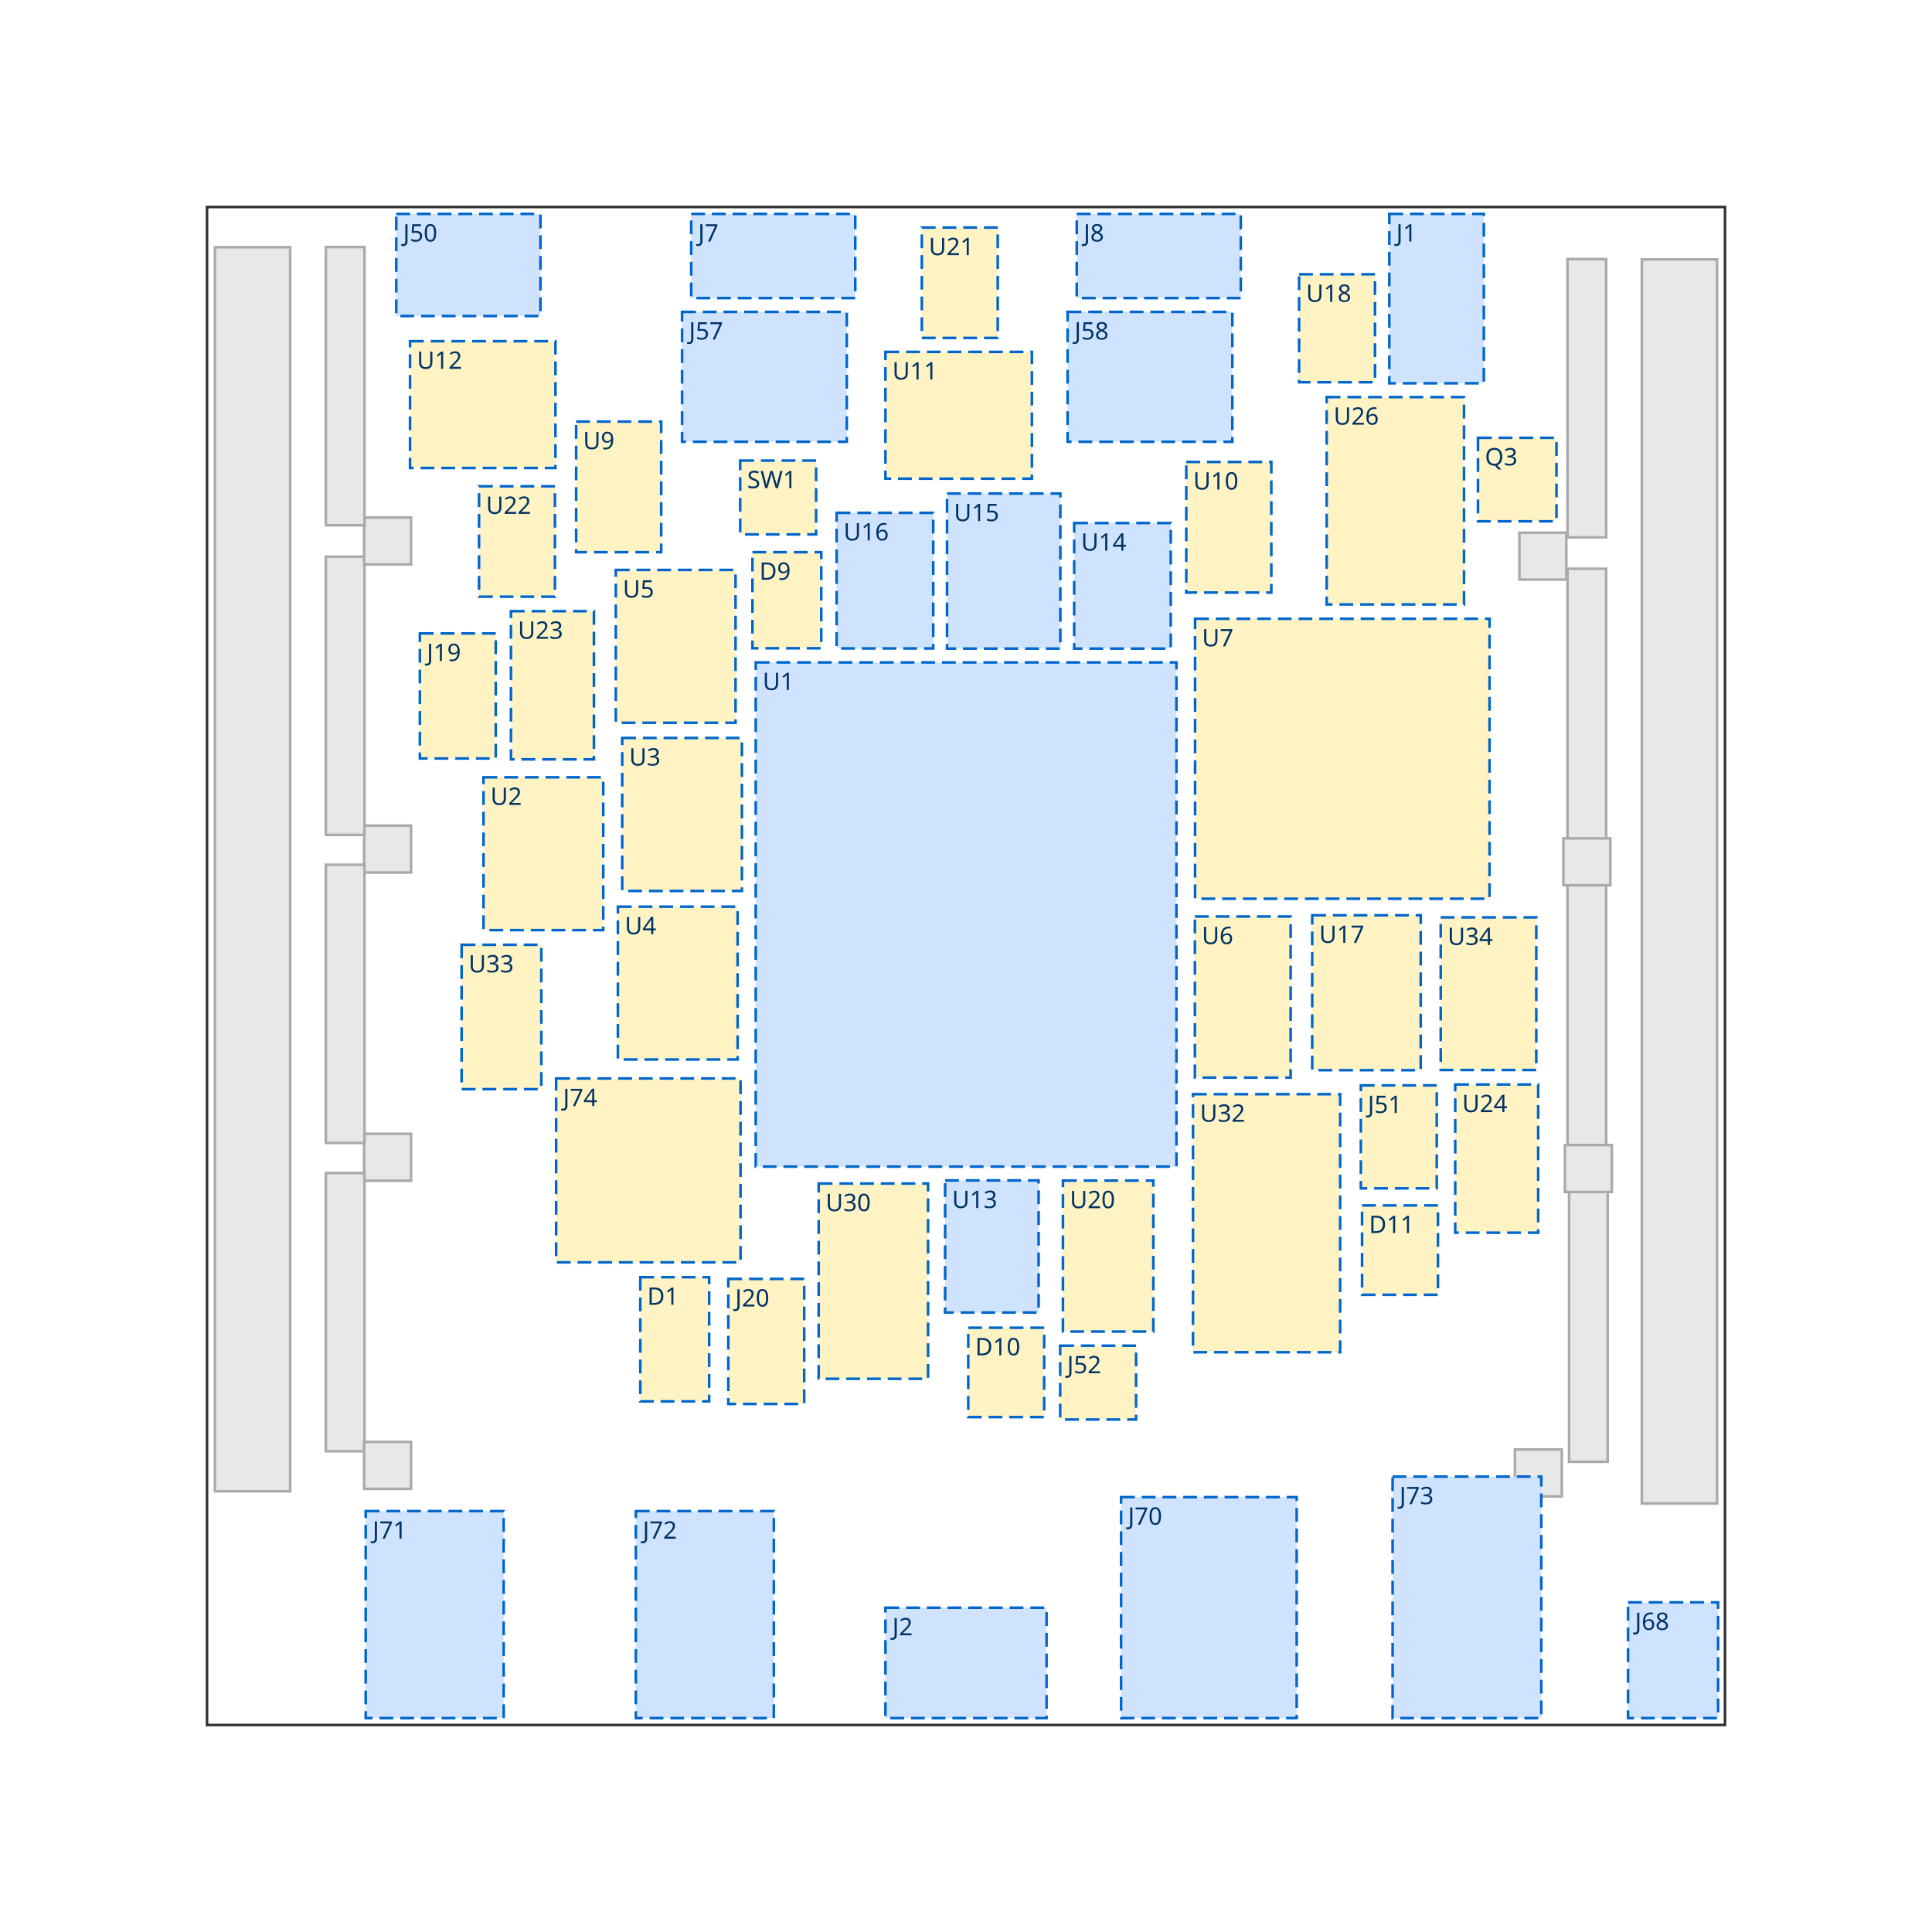
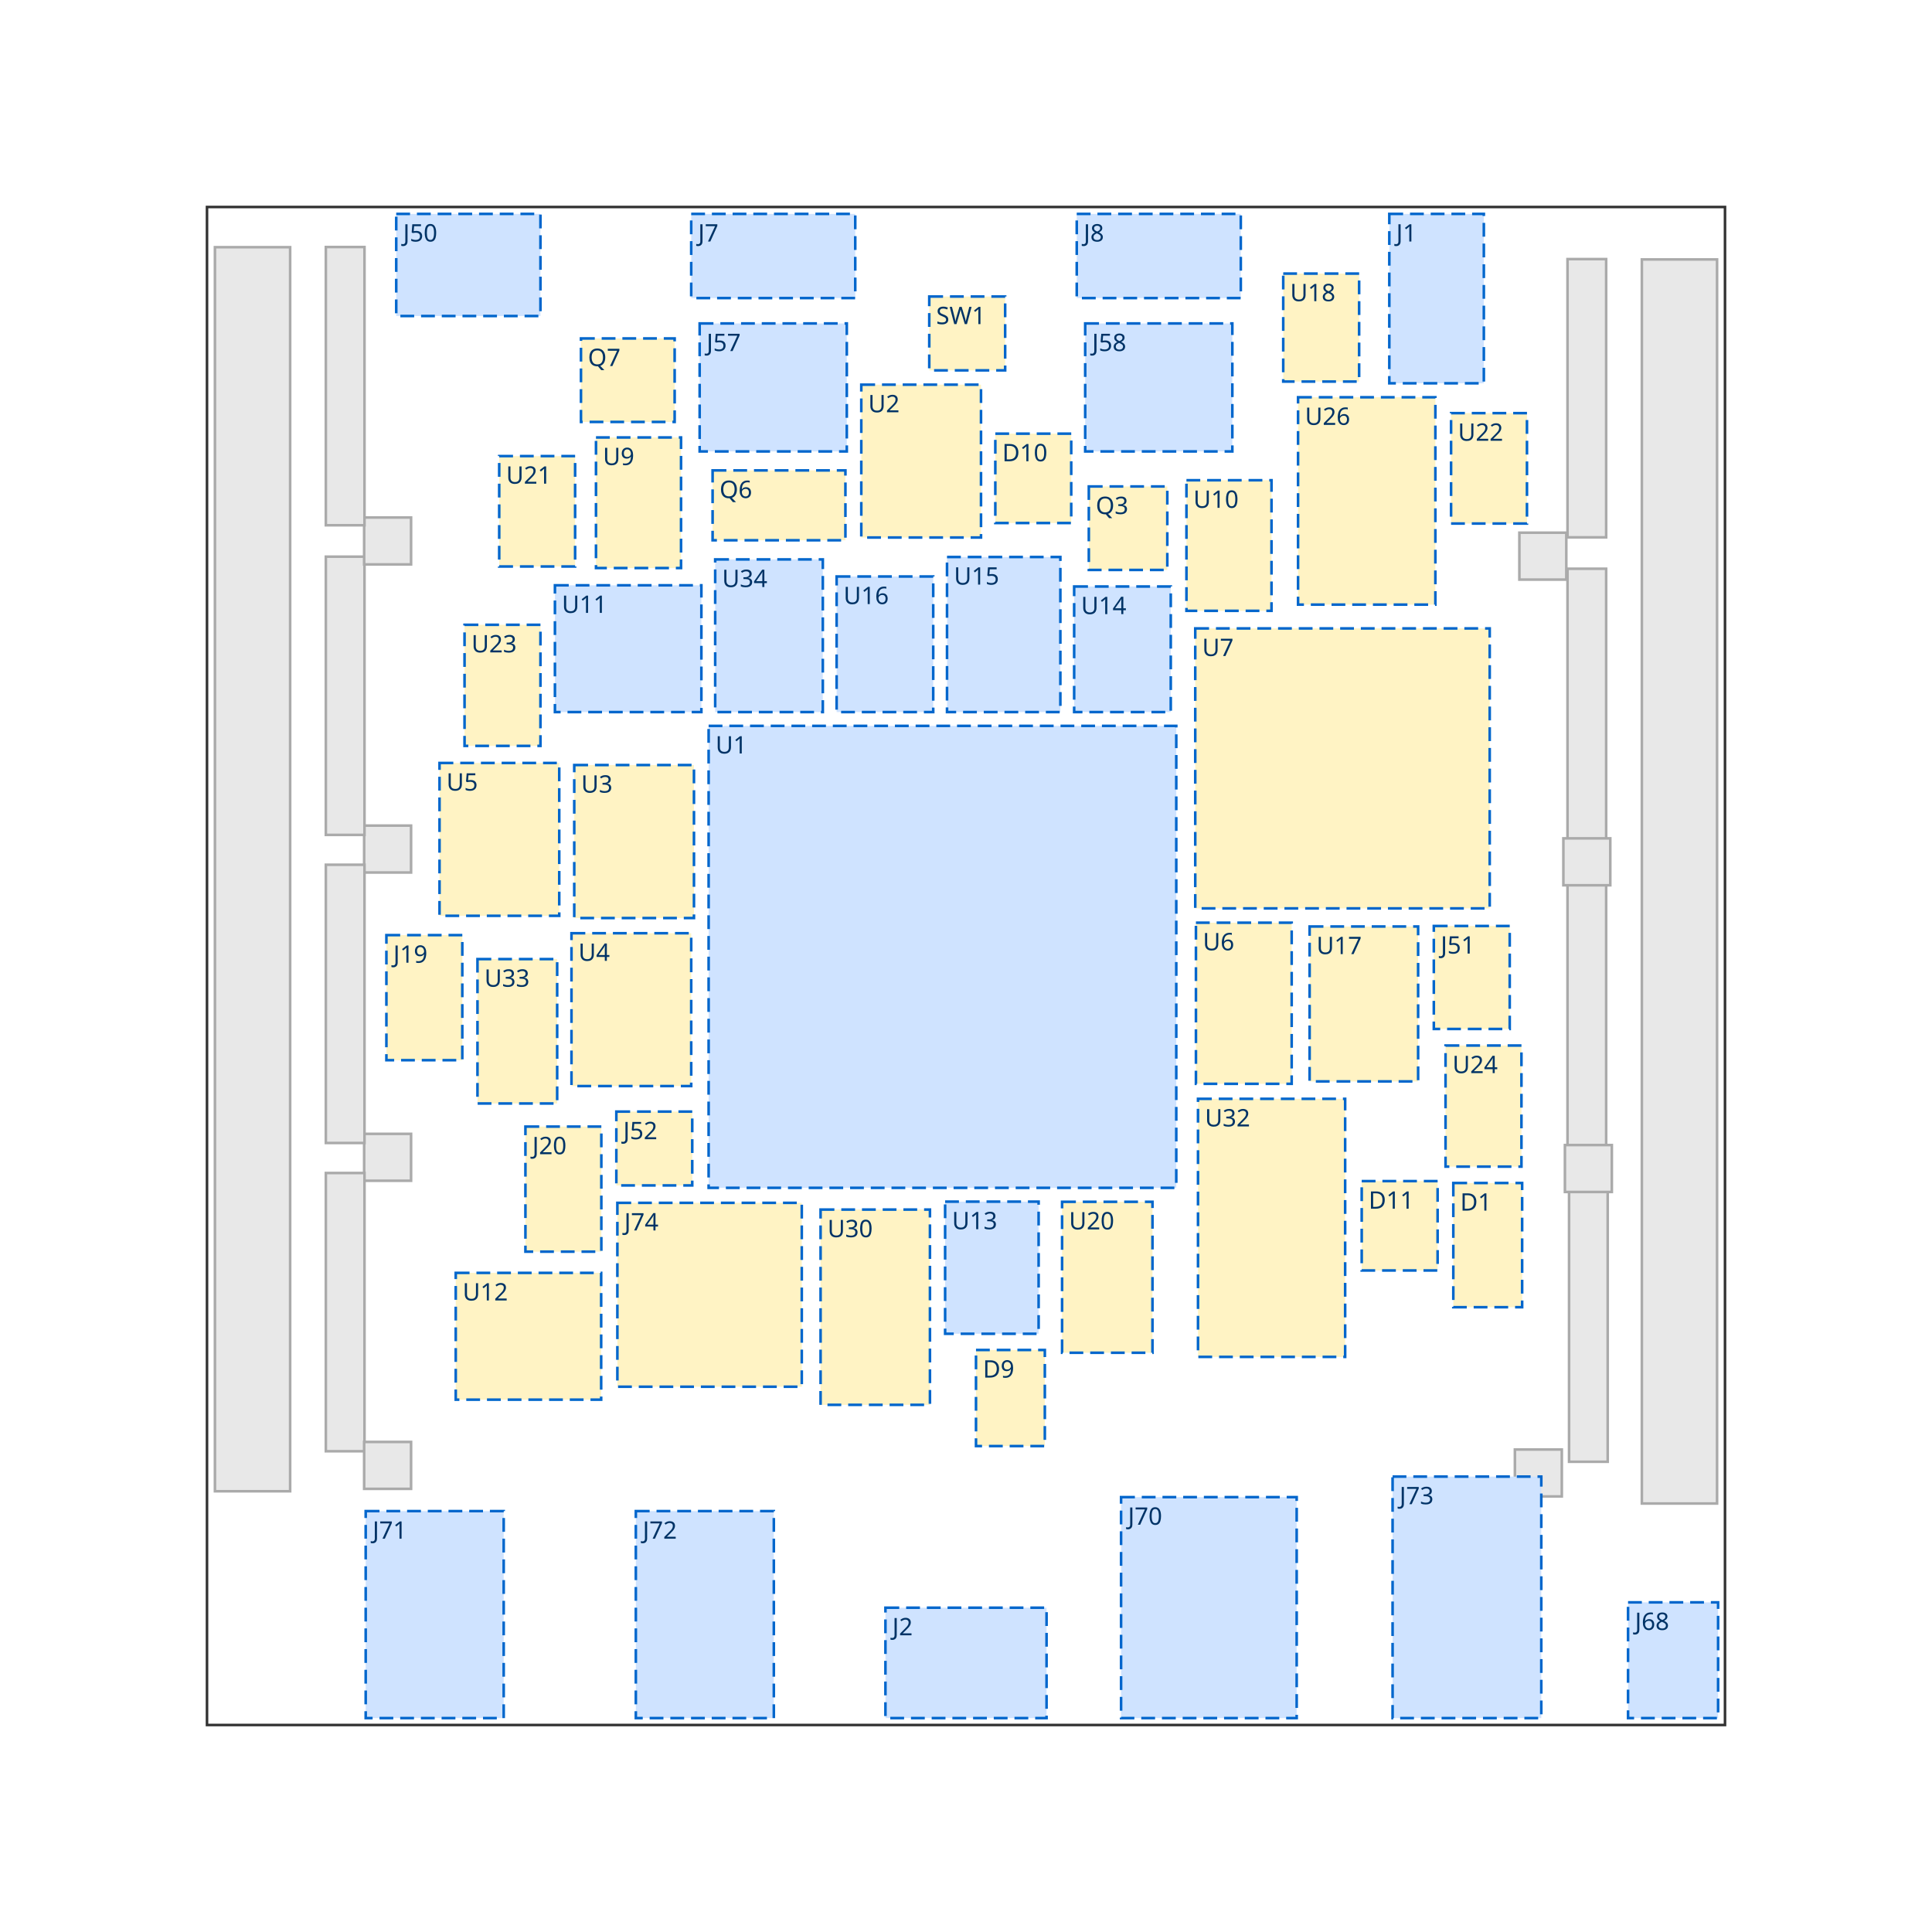
<svg xmlns="http://www.w3.org/2000/svg" width="1120" height="1120" style="background:#fff;font-family:sans-serif">
  <rect x="120.0" y="120.0" width="880.0" height="880.0" fill="none" stroke="#333" stroke-width="1.5" />
  <rect x="908.7" y="508.4" width="22.4" height="161.3" fill="#e8e8e8" stroke="#aaa" stroke-width="1.5" />
  <rect x="878.2" y="840.3" width="27.2" height="27.2" fill="#e8e8e8" stroke="#aaa" stroke-width="1.5" />
  <rect x="908.7" y="329.7" width="22.4" height="161.3" fill="#e8e8e8" stroke="#aaa" stroke-width="1.5" />
  <rect x="211.1" y="657.3" width="27.2" height="27.2" fill="#e8e8e8" stroke="#aaa" stroke-width="1.5" />
  <rect x="880.8" y="308.8" width="27.2" height="27.2" fill="#e8e8e8" stroke="#aaa" stroke-width="1.5" />
  <rect x="909.6" y="686.1" width="22.4" height="161.3" fill="#e8e8e8" stroke="#aaa" stroke-width="1.5" />
  <rect x="906.3" y="486.0" width="27.2" height="27.2" fill="#e8e8e8" stroke="#aaa" stroke-width="1.5" />
  <rect x="211.1" y="478.6" width="27.2" height="27.2" fill="#e8e8e8" stroke="#aaa" stroke-width="1.5" />
  <rect x="124.6" y="143.3" width="43.6" height="721.2" fill="#e8e8e8" stroke="#aaa" stroke-width="1.5" />
  <rect x="188.9" y="680.0" width="22.4" height="161.3" fill="#e8e8e8" stroke="#aaa" stroke-width="1.5" />
  <rect x="188.9" y="501.3" width="22.4" height="161.3" fill="#e8e8e8" stroke="#aaa" stroke-width="1.5" />
  <rect x="908.7" y="150.2" width="22.4" height="161.3" fill="#e8e8e8" stroke="#aaa" stroke-width="1.5" />
  <rect x="188.9" y="322.7" width="22.4" height="161.3" fill="#e8e8e8" stroke="#aaa" stroke-width="1.5" />
  <rect x="211.1" y="835.9" width="27.2" height="27.2" fill="#e8e8e8" stroke="#aaa" stroke-width="1.5" />
  <rect x="951.8" y="150.4" width="43.6" height="721.2" fill="#e8e8e8" stroke="#aaa" stroke-width="1.5" />
  <rect x="907.2" y="663.8" width="27.2" height="27.2" fill="#e8e8e8" stroke="#aaa" stroke-width="1.5" />
  <rect x="211.1" y="300.0" width="27.2" height="27.2" fill="#e8e8e8" stroke="#aaa" stroke-width="1.5" />
  <rect x="188.9" y="143.2" width="22.4" height="161.3" fill="#e8e8e8" stroke="#aaa" stroke-width="1.5" />
-   <rect x="835.2" y="531.8" width="55.4" height="88.5" fill="#fff3c4" stroke="#06c" stroke-width="1.5" stroke-dasharray="8,4" />
-   <text x="839.2" y="547.8" font-size="14" fill="#036">U34</text>
-   <rect x="267.6" y="547.7" width="46.2" height="83.7" fill="#fff3c4" stroke="#06c" stroke-width="1.5" stroke-dasharray="8,4" />
-   <text x="271.6" y="563.7" font-size="14" fill="#036">U33</text>
-   <rect x="691.6" y="634.3" width="85.3" height="149.6" fill="#fff3c4" stroke="#06c" stroke-width="1.5" stroke-dasharray="8,4" />
-   <text x="695.6" y="650.3" font-size="14" fill="#036">U32</text>
-   <rect x="474.6" y="686.1" width="63.4" height="113.2" fill="#fff3c4" stroke="#06c" stroke-width="1.5" stroke-dasharray="8,4" />
-   <text x="478.6" y="702.1" font-size="14" fill="#036">U30</text>
-   <rect x="769.1" y="230.2" width="79.6" height="120.2" fill="#fff3c4" stroke="#06c" stroke-width="1.5" stroke-dasharray="8,4" />
-   <text x="773.1" y="246.2" font-size="14" fill="#036">U26</text>
-   <rect x="843.6" y="628.7" width="48.1" height="85.9" fill="#fff3c4" stroke="#06c" stroke-width="1.5" stroke-dasharray="8,4" />
-   <text x="847.6" y="644.7" font-size="14" fill="#036">U24</text>
-   <rect x="296.2" y="354.3" width="48.1" height="85.9" fill="#fff3c4" stroke="#06c" stroke-width="1.5" stroke-dasharray="8,4" />
-   <text x="300.2" y="370.3" font-size="14" fill="#036">U23</text>
-   <rect x="277.7" y="281.9" width="44.0" height="64.0" fill="#fff3c4" stroke="#06c" stroke-width="1.5" stroke-dasharray="8,4" />
-   <text x="281.7" y="297.9" font-size="14" fill="#036">U22</text>
-   <rect x="534.4" y="131.9" width="44.0" height="64.0" fill="#fff3c4" stroke="#06c" stroke-width="1.5" stroke-dasharray="8,4" />
-   <text x="538.4" y="147.9" font-size="14" fill="#036">U21</text>
-   <rect x="616.2" y="684.4" width="52.4" height="87.5" fill="#fff3c4" stroke="#06c" stroke-width="1.5" stroke-dasharray="8,4" />
-   <text x="620.2" y="700.4" font-size="14" fill="#036">U20</text>
-   <rect x="753.1" y="159.0" width="44.0" height="62.6" fill="#fff3c4" stroke="#06c" stroke-width="1.5" stroke-dasharray="8,4" />
-   <text x="757.1" y="175.0" font-size="14" fill="#036">U18</text>
-   <rect x="760.7" y="530.6" width="62.9" height="89.8" fill="#fff3c4" stroke="#06c" stroke-width="1.5" stroke-dasharray="8,4" />
-   <text x="764.7" y="546.6" font-size="14" fill="#036">U17</text>
-   <rect x="485.0" y="297.3" width="56.0" height="78.6" fill="#cfe3ff" stroke="#06c" stroke-width="1.5" stroke-dasharray="8,4" />
-   <text x="489.0" y="313.3" font-size="14" fill="#036">U16</text>
-   <rect x="549.0" y="286.1" width="65.7" height="89.9" fill="#cfe3ff" stroke="#06c" stroke-width="1.5" stroke-dasharray="8,4" />
-   <text x="553.0" y="302.1" font-size="14" fill="#036">U15</text>
-   <rect x="622.7" y="303.2" width="56.0" height="72.8" fill="#cfe3ff" stroke="#06c" stroke-width="1.5" stroke-dasharray="8,4" />
-   <text x="626.7" y="319.2" font-size="14" fill="#036">U14</text>
-   <rect x="547.9" y="684.3" width="54.2" height="76.6" fill="#cfe3ff" stroke="#06c" stroke-width="1.5" stroke-dasharray="8,4" />
-   <text x="551.9" y="700.3" font-size="14" fill="#036">U13</text>
-   <rect x="237.7" y="197.8" width="84.3" height="73.5" fill="#fff3c4" stroke="#06c" stroke-width="1.5" stroke-dasharray="8,4" />
-   <text x="241.7" y="213.8" font-size="14" fill="#036">U12</text>
-   <rect x="513.3" y="204.0" width="84.9" height="73.5" fill="#fff3c4" stroke="#06c" stroke-width="1.5" stroke-dasharray="8,4" />
-   <text x="517.3" y="220.0" font-size="14" fill="#036">U11</text>
-   <rect x="687.7" y="267.8" width="49.3" height="75.7" fill="#fff3c4" stroke="#06c" stroke-width="1.5" stroke-dasharray="8,4" />
-   <text x="691.7" y="283.8" font-size="14" fill="#036">U10</text>
-   <rect x="334.0" y="244.4" width="49.3" height="75.7" fill="#fff3c4" stroke="#06c" stroke-width="1.5" stroke-dasharray="8,4" />
-   <text x="338.0" y="260.4" font-size="14" fill="#036">U9</text>
-   <rect x="692.8" y="358.7" width="170.7" height="162.3" fill="#fff3c4" stroke="#06c" stroke-width="1.5" stroke-dasharray="8,4" />
-   <text x="696.8" y="374.7" font-size="14" fill="#036">U7</text>
-   <rect x="692.7" y="531.3" width="55.5" height="93.4" fill="#fff3c4" stroke="#06c" stroke-width="1.5" stroke-dasharray="8,4" />
-   <text x="696.7" y="547.3" font-size="14" fill="#036">U6</text>
-   <rect x="357.0" y="330.4" width="69.4" height="88.6" fill="#fff3c4" stroke="#06c" stroke-width="1.5" stroke-dasharray="8,4" />
-   <text x="361.0" y="346.4" font-size="14" fill="#036">U5</text>
-   <rect x="358.2" y="525.6" width="69.4" height="88.6" fill="#fff3c4" stroke="#06c" stroke-width="1.5" stroke-dasharray="8,4" />
-   <text x="362.2" y="541.6" font-size="14" fill="#036">U4</text>
-   <rect x="360.7" y="427.8" width="69.4" height="88.7" fill="#fff3c4" stroke="#06c" stroke-width="1.5" stroke-dasharray="8,4" />
-   <text x="364.7" y="443.8" font-size="14" fill="#036">U3</text>
-   <rect x="280.3" y="450.6" width="69.4" height="88.6" fill="#fff3c4" stroke="#06c" stroke-width="1.5" stroke-dasharray="8,4" />
-   <text x="284.3" y="466.6" font-size="14" fill="#036">U2</text>
-   <rect x="438.1" y="384.0" width="243.9" height="292.3" fill="#cfe3ff" stroke="#06c" stroke-width="1.5" stroke-dasharray="8,4" />
-   <text x="442.1" y="400.0" font-size="14" fill="#036">U1</text>
-   <rect x="429.1" y="267.0" width="44.0" height="42.8" fill="#fff3c4" stroke="#06c" stroke-width="1.5" stroke-dasharray="8,4" />
-   <text x="433.1" y="283.0" font-size="14" fill="#036">SW1</text>
-   <rect x="856.8" y="253.8" width="45.5" height="48.4" fill="#fff3c4" stroke="#06c" stroke-width="1.5" stroke-dasharray="8,4" />
-   <text x="860.8" y="269.8" font-size="14" fill="#036">Q3</text>
-   <rect x="322.4" y="625.2" width="106.9" height="106.6" fill="#fff3c4" stroke="#06c" stroke-width="1.5" stroke-dasharray="8,4" />
-   <text x="326.4" y="641.2" font-size="14" fill="#036">J74</text>
+   <rect x="752.5" y="230.3" width="79.6" height="120.2" fill="#fff3c4" stroke="#06c" stroke-width="1.5" stroke-dasharray="8,4" />
+   <text x="756.5" y="246.3" font-size="14" fill="#036">U26</text>
+   <rect x="692.9" y="364.3" width="170.7" height="162.3" fill="#fff3c4" stroke="#06c" stroke-width="1.5" stroke-dasharray="8,4" />
+   <text x="696.9" y="380.3" font-size="14" fill="#036">U7</text>
+   <rect x="831.2" y="536.8" width="44.0" height="59.7" fill="#fff3c4" stroke="#06c" stroke-width="1.5" stroke-dasharray="8,4" />
+   <text x="835.2" y="552.8" font-size="14" fill="#036">J51</text>
+   <rect x="475.7" y="701.2" width="63.4" height="113.2" fill="#fff3c4" stroke="#06c" stroke-width="1.5" stroke-dasharray="8,4" />
+   <text x="479.7" y="717.2" font-size="14" fill="#036">U30</text>
+   <rect x="538.7" y="171.9" width="44.0" height="42.8" fill="#fff3c4" stroke="#06c" stroke-width="1.5" stroke-dasharray="8,4" />
+   <text x="542.7" y="187.9" font-size="14" fill="#036">SW1</text>
+   <rect x="615.7" y="696.7" width="52.4" height="87.5" fill="#fff3c4" stroke="#06c" stroke-width="1.5" stroke-dasharray="8,4" />
+   <text x="619.7" y="712.7" font-size="14" fill="#036">U20</text>
+   <rect x="357.3" y="644.4" width="44.0" height="42.8" fill="#fff3c4" stroke="#06c" stroke-width="1.5" stroke-dasharray="8,4" />
+   <text x="361.3" y="660.4" font-size="14" fill="#036">J52</text>
+   <rect x="332.9" y="443.5" width="69.4" height="88.7" fill="#fff3c4" stroke="#06c" stroke-width="1.5" stroke-dasharray="8,4" />
+   <text x="336.9" y="459.5" font-size="14" fill="#036">U3</text>
+   <rect x="345.5" y="253.6" width="49.3" height="75.7" fill="#fff3c4" stroke="#06c" stroke-width="1.5" stroke-dasharray="8,4" />
+   <text x="349.5" y="269.6" font-size="14" fill="#036">U9</text>
+   <rect x="549.0" y="322.9" width="65.7" height="89.9" fill="#cfe3ff" stroke="#06c" stroke-width="1.5" stroke-dasharray="8,4" />
+   <text x="553.0" y="338.9" font-size="14" fill="#036">U15</text>
+   <rect x="264.2" y="737.9" width="84.3" height="73.5" fill="#fff3c4" stroke="#06c" stroke-width="1.5" stroke-dasharray="8,4" />
+   <text x="268.2" y="753.9" font-size="14" fill="#036">U12</text>
+   <rect x="622.7" y="340.0" width="56.0" height="72.8" fill="#cfe3ff" stroke="#06c" stroke-width="1.5" stroke-dasharray="8,4" />
+   <text x="626.7" y="356.0" font-size="14" fill="#036">U14</text>
+   <rect x="289.4" y="264.4" width="44.0" height="64.0" fill="#fff3c4" stroke="#06c" stroke-width="1.5" stroke-dasharray="8,4" />
+   <text x="293.4" y="280.4" font-size="14" fill="#036">U21</text>
+   <rect x="485.0" y="334.2" width="56.0" height="78.6" fill="#cfe3ff" stroke="#06c" stroke-width="1.5" stroke-dasharray="8,4" />
+   <text x="489.0" y="350.2" font-size="14" fill="#036">U16</text>
+   <rect x="212.0" y="876.0" width="80.0" height="120.0" fill="#cfe3ff" stroke="#06c" stroke-width="1.5" stroke-dasharray="8,4" />
+   <text x="216.0" y="892.0" font-size="14" fill="#036">J71</text>
+   <rect x="357.9" y="697.3" width="106.9" height="106.6" fill="#fff3c4" stroke="#06c" stroke-width="1.5" stroke-dasharray="8,4" />
+   <text x="361.9" y="713.3" font-size="14" fill="#036">J74</text>
+   <rect x="321.7" y="339.3" width="84.9" height="73.5" fill="#cfe3ff" stroke="#06c" stroke-width="1.5" stroke-dasharray="8,4" />
+   <text x="325.7" y="355.3" font-size="14" fill="#036">U11</text>
+   <rect x="805.4" y="124.0" width="54.8" height="98.2" fill="#cfe3ff" stroke="#06c" stroke-width="1.5" stroke-dasharray="8,4" />
+   <text x="809.4" y="140.0" font-size="14" fill="#036">J1</text>
+   <rect x="943.8" y="928.9" width="52.2" height="67.1" fill="#cfe3ff" stroke="#06c" stroke-width="1.5" stroke-dasharray="8,4" />
+   <text x="947.8" y="944.9" font-size="14" fill="#036">J68</text>
+   <rect x="304.6" y="653.1" width="44.0" height="72.5" fill="#fff3c4" stroke="#06c" stroke-width="1.5" stroke-dasharray="8,4" />
+   <text x="308.6" y="669.1" font-size="14" fill="#036">J20</text>
+   <rect x="513.3" y="932.0" width="93.4" height="64.0" fill="#cfe3ff" stroke="#06c" stroke-width="1.5" stroke-dasharray="8,4" />
+   <text x="517.3" y="948.0" font-size="14" fill="#036">J2</text>
+   <rect x="229.7" y="124.0" width="83.6" height="59.2" fill="#cfe3ff" stroke="#06c" stroke-width="1.5" stroke-dasharray="8,4" />
+   <text x="233.7" y="140.0" font-size="14" fill="#036">J50</text>
+   <rect x="331.3" y="541.0" width="69.4" height="88.6" fill="#fff3c4" stroke="#06c" stroke-width="1.5" stroke-dasharray="8,4" />
+   <text x="335.3" y="557.0" font-size="14" fill="#036">U4</text>
+   <rect x="687.8" y="278.4" width="49.3" height="75.7" fill="#fff3c4" stroke="#06c" stroke-width="1.5" stroke-dasharray="8,4" />
+   <text x="691.8" y="294.4" font-size="14" fill="#036">U10</text>
+   <rect x="841.2" y="239.5" width="44.0" height="64.0" fill="#fff3c4" stroke="#06c" stroke-width="1.5" stroke-dasharray="8,4" />
+   <text x="845.2" y="255.5" font-size="14" fill="#036">U22</text>
+   <rect x="789.4" y="684.7" width="44.0" height="51.8" fill="#fff3c4" stroke="#06c" stroke-width="1.5" stroke-dasharray="8,4" />
+   <text x="793.4" y="700.7" font-size="14" fill="#036">D11</text>
+   <rect x="499.3" y="223.0" width="69.4" height="88.6" fill="#fff3c4" stroke="#06c" stroke-width="1.5" stroke-dasharray="8,4" />
+   <text x="503.3" y="239.0" font-size="14" fill="#036">U2</text>
+   <rect x="694.5" y="637.0" width="85.3" height="149.6" fill="#fff3c4" stroke="#06c" stroke-width="1.5" stroke-dasharray="8,4" />
+   <text x="698.5" y="653.0" font-size="14" fill="#036">U32</text>
+   <rect x="368.6" y="876.0" width="80.0" height="120.0" fill="#cfe3ff" stroke="#06c" stroke-width="1.5" stroke-dasharray="8,4" />
+   <text x="372.6" y="892.0" font-size="14" fill="#036">J72</text>
+   <rect x="631.2" y="282.0" width="45.5" height="48.4" fill="#fff3c4" stroke="#06c" stroke-width="1.5" stroke-dasharray="8,4" />
+   <text x="635.2" y="298.0" font-size="14" fill="#036">Q3</text>
+   <rect x="759.2" y="537.1" width="62.9" height="89.8" fill="#fff3c4" stroke="#06c" stroke-width="1.5" stroke-dasharray="8,4" />
+   <text x="763.2" y="553.1" font-size="14" fill="#036">U17</text>
+   <rect x="743.9" y="158.6" width="44.0" height="62.6" fill="#fff3c4" stroke="#06c" stroke-width="1.5" stroke-dasharray="8,4" />
+   <text x="747.9" y="174.6" font-size="14" fill="#036">U18</text>
+   <rect x="624.2" y="124.0" width="95.1" height="48.8" fill="#cfe3ff" stroke="#06c" stroke-width="1.5" stroke-dasharray="8,4" />
+   <text x="628.2" y="140.0" font-size="14" fill="#036">J8</text>
+   <rect x="224.0" y="542.1" width="44.0" height="72.5" fill="#fff3c4" stroke="#06c" stroke-width="1.5" stroke-dasharray="8,4" />
+   <text x="228.0" y="558.1" font-size="14" fill="#036">J19</text>
+   <rect x="276.8" y="556.0" width="46.2" height="83.7" fill="#fff3c4" stroke="#06c" stroke-width="1.5" stroke-dasharray="8,4" />
+   <text x="280.8" y="572.0" font-size="14" fill="#036">U33</text>
+   <rect x="693.3" y="534.9" width="55.5" height="93.4" fill="#fff3c4" stroke="#06c" stroke-width="1.5" stroke-dasharray="8,4" />
+   <text x="697.3" y="550.9" font-size="14" fill="#036">U6</text>
+   <rect x="577.0" y="251.4" width="44.0" height="51.8" fill="#fff3c4" stroke="#06c" stroke-width="1.5" stroke-dasharray="8,4" />
+   <text x="581.0" y="267.4" font-size="14" fill="#036">D10</text>
+   <rect x="410.8" y="420.8" width="271.1" height="267.8" fill="#cfe3ff" stroke="#06c" stroke-width="1.5" stroke-dasharray="8,4" />
+   <text x="414.8" y="436.8" font-size="14" fill="#036">U1</text>
+   <rect x="649.9" y="867.9" width="101.8" height="128.1" fill="#cfe3ff" stroke="#06c" stroke-width="1.5" stroke-dasharray="8,4" />
+   <text x="653.9" y="883.9" font-size="14" fill="#036">J70</text>
+   <rect x="565.8" y="782.6" width="39.9" height="55.7" fill="#fff3c4" stroke="#06c" stroke-width="1.5" stroke-dasharray="8,4" />
+   <text x="569.8" y="798.6" font-size="14" fill="#036">D9</text>
+   <rect x="254.8" y="442.3" width="69.4" height="88.6" fill="#fff3c4" stroke="#06c" stroke-width="1.5" stroke-dasharray="8,4" />
+   <text x="258.8" y="458.3" font-size="14" fill="#036">U5</text>
+   <rect x="842.5" y="685.8" width="39.9" height="72.0" fill="#fff3c4" stroke="#06c" stroke-width="1.5" stroke-dasharray="8,4" />
+   <text x="846.5" y="701.8" font-size="14" fill="#036">D1</text>
  <rect x="807.3" y="856.0" width="86.2" height="140.0" fill="#cfe3ff" stroke="#06c" stroke-width="1.5" stroke-dasharray="8,4" />
  <text x="811.3" y="872.0" font-size="14" fill="#036">J73</text>
-   <rect x="368.6" y="876.0" width="80.0" height="120.0" fill="#cfe3ff" stroke="#06c" stroke-width="1.5" stroke-dasharray="8,4" />
-   <text x="372.6" y="892.0" font-size="14" fill="#036">J72</text>
-   <rect x="212.0" y="876.0" width="80.0" height="120.0" fill="#cfe3ff" stroke="#06c" stroke-width="1.5" stroke-dasharray="8,4" />
-   <text x="216.0" y="892.0" font-size="14" fill="#036">J71</text>
-   <rect x="649.9" y="867.9" width="101.8" height="128.1" fill="#cfe3ff" stroke="#06c" stroke-width="1.5" stroke-dasharray="8,4" />
-   <text x="653.9" y="883.9" font-size="14" fill="#036">J70</text>
-   <rect x="943.8" y="928.9" width="52.2" height="67.1" fill="#cfe3ff" stroke="#06c" stroke-width="1.5" stroke-dasharray="8,4" />
-   <text x="947.8" y="944.9" font-size="14" fill="#036">J68</text>
-   <rect x="618.9" y="180.8" width="95.5" height="75.3" fill="#cfe3ff" stroke="#06c" stroke-width="1.5" stroke-dasharray="8,4" />
-   <text x="622.9" y="196.8" font-size="14" fill="#036">J58</text>
-   <rect x="395.4" y="180.8" width="95.5" height="75.3" fill="#cfe3ff" stroke="#06c" stroke-width="1.5" stroke-dasharray="8,4" />
-   <text x="399.4" y="196.8" font-size="14" fill="#036">J57</text>
-   <rect x="614.6" y="780.1" width="44.0" height="42.8" fill="#fff3c4" stroke="#06c" stroke-width="1.5" stroke-dasharray="8,4" />
-   <text x="618.6" y="796.1" font-size="14" fill="#036">J52</text>
-   <rect x="788.9" y="629.2" width="44.0" height="59.7" fill="#fff3c4" stroke="#06c" stroke-width="1.5" stroke-dasharray="8,4" />
-   <text x="792.9" y="645.2" font-size="14" fill="#036">J51</text>
-   <rect x="229.7" y="124.0" width="83.6" height="59.2" fill="#cfe3ff" stroke="#06c" stroke-width="1.5" stroke-dasharray="8,4" />
-   <text x="233.7" y="140.0" font-size="14" fill="#036">J50</text>
-   <rect x="422.2" y="741.4" width="44.0" height="72.5" fill="#fff3c4" stroke="#06c" stroke-width="1.5" stroke-dasharray="8,4" />
-   <text x="426.2" y="757.4" font-size="14" fill="#036">J20</text>
-   <rect x="243.4" y="367.2" width="44.0" height="72.5" fill="#fff3c4" stroke="#06c" stroke-width="1.5" stroke-dasharray="8,4" />
-   <text x="247.4" y="383.2" font-size="14" fill="#036">J19</text>
-   <rect x="624.2" y="124.0" width="95.1" height="48.8" fill="#cfe3ff" stroke="#06c" stroke-width="1.5" stroke-dasharray="8,4" />
-   <text x="628.2" y="140.0" font-size="14" fill="#036">J8</text>
+   <rect x="547.9" y="696.6" width="54.2" height="76.6" fill="#cfe3ff" stroke="#06c" stroke-width="1.5" stroke-dasharray="8,4" />
+   <text x="551.9" y="712.6" font-size="14" fill="#036">U13</text>
  <rect x="400.7" y="124.0" width="95.1" height="48.8" fill="#cfe3ff" stroke="#06c" stroke-width="1.5" stroke-dasharray="8,4" />
  <text x="404.7" y="140.0" font-size="14" fill="#036">J7</text>
-   <rect x="513.3" y="932.0" width="93.4" height="64.0" fill="#cfe3ff" stroke="#06c" stroke-width="1.5" stroke-dasharray="8,4" />
-   <text x="517.3" y="948.0" font-size="14" fill="#036">J2</text>
-   <rect x="805.4" y="124.0" width="54.8" height="98.2" fill="#cfe3ff" stroke="#06c" stroke-width="1.5" stroke-dasharray="8,4" />
-   <text x="809.4" y="140.0" font-size="14" fill="#036">J1</text>
-   <rect x="789.6" y="698.8" width="44.0" height="51.8" fill="#fff3c4" stroke="#06c" stroke-width="1.5" stroke-dasharray="8,4" />
-   <text x="793.6" y="714.8" font-size="14" fill="#036">D11</text>
-   <rect x="561.3" y="769.7" width="44.0" height="51.8" fill="#fff3c4" stroke="#06c" stroke-width="1.5" stroke-dasharray="8,4" />
-   <text x="565.3" y="785.7" font-size="14" fill="#036">D10</text>
-   <rect x="436.2" y="320.1" width="39.9" height="55.7" fill="#fff3c4" stroke="#06c" stroke-width="1.5" stroke-dasharray="8,4" />
-   <text x="440.2" y="336.1" font-size="14" fill="#036">D9</text>
-   <rect x="371.2" y="740.4" width="39.9" height="72.0" fill="#fff3c4" stroke="#06c" stroke-width="1.5" stroke-dasharray="8,4" />
-   <text x="375.2" y="756.4" font-size="14" fill="#036">D1</text>
+   <rect x="413.1" y="272.7" width="77.0" height="40.5" fill="#fff3c4" stroke="#06c" stroke-width="1.5" stroke-dasharray="8,4" />
+   <text x="417.1" y="288.7" font-size="14" fill="#036">Q6</text>
+   <rect x="336.8" y="196.2" width="54.3" height="48.4" fill="#fff3c4" stroke="#06c" stroke-width="1.5" stroke-dasharray="8,4" />
+   <text x="340.8" y="212.2" font-size="14" fill="#036">Q7</text>
+   <rect x="414.6" y="324.3" width="62.4" height="88.5" fill="#cfe3ff" stroke="#06c" stroke-width="1.5" stroke-dasharray="8,4" />
+   <text x="418.6" y="340.3" font-size="14" fill="#036">U34</text>
+   <rect x="405.6" y="187.5" width="85.3" height="74.2" fill="#cfe3ff" stroke="#06c" stroke-width="1.5" stroke-dasharray="8,4" />
+   <text x="409.6" y="203.5" font-size="14" fill="#036">J57</text>
+   <rect x="629.1" y="187.5" width="85.3" height="74.2" fill="#cfe3ff" stroke="#06c" stroke-width="1.5" stroke-dasharray="8,4" />
+   <text x="633.1" y="203.5" font-size="14" fill="#036">J58</text>
+   <rect x="269.3" y="362.2" width="44.0" height="70.2" fill="#fff3c4" stroke="#06c" stroke-width="1.5" stroke-dasharray="8,4" />
+   <text x="273.3" y="378.2" font-size="14" fill="#036">U23</text>
+   <rect x="838.0" y="606.1" width="44.0" height="70.2" fill="#fff3c4" stroke="#06c" stroke-width="1.5" stroke-dasharray="8,4" />
+   <text x="842.0" y="622.1" font-size="14" fill="#036">U24</text>
</svg>
